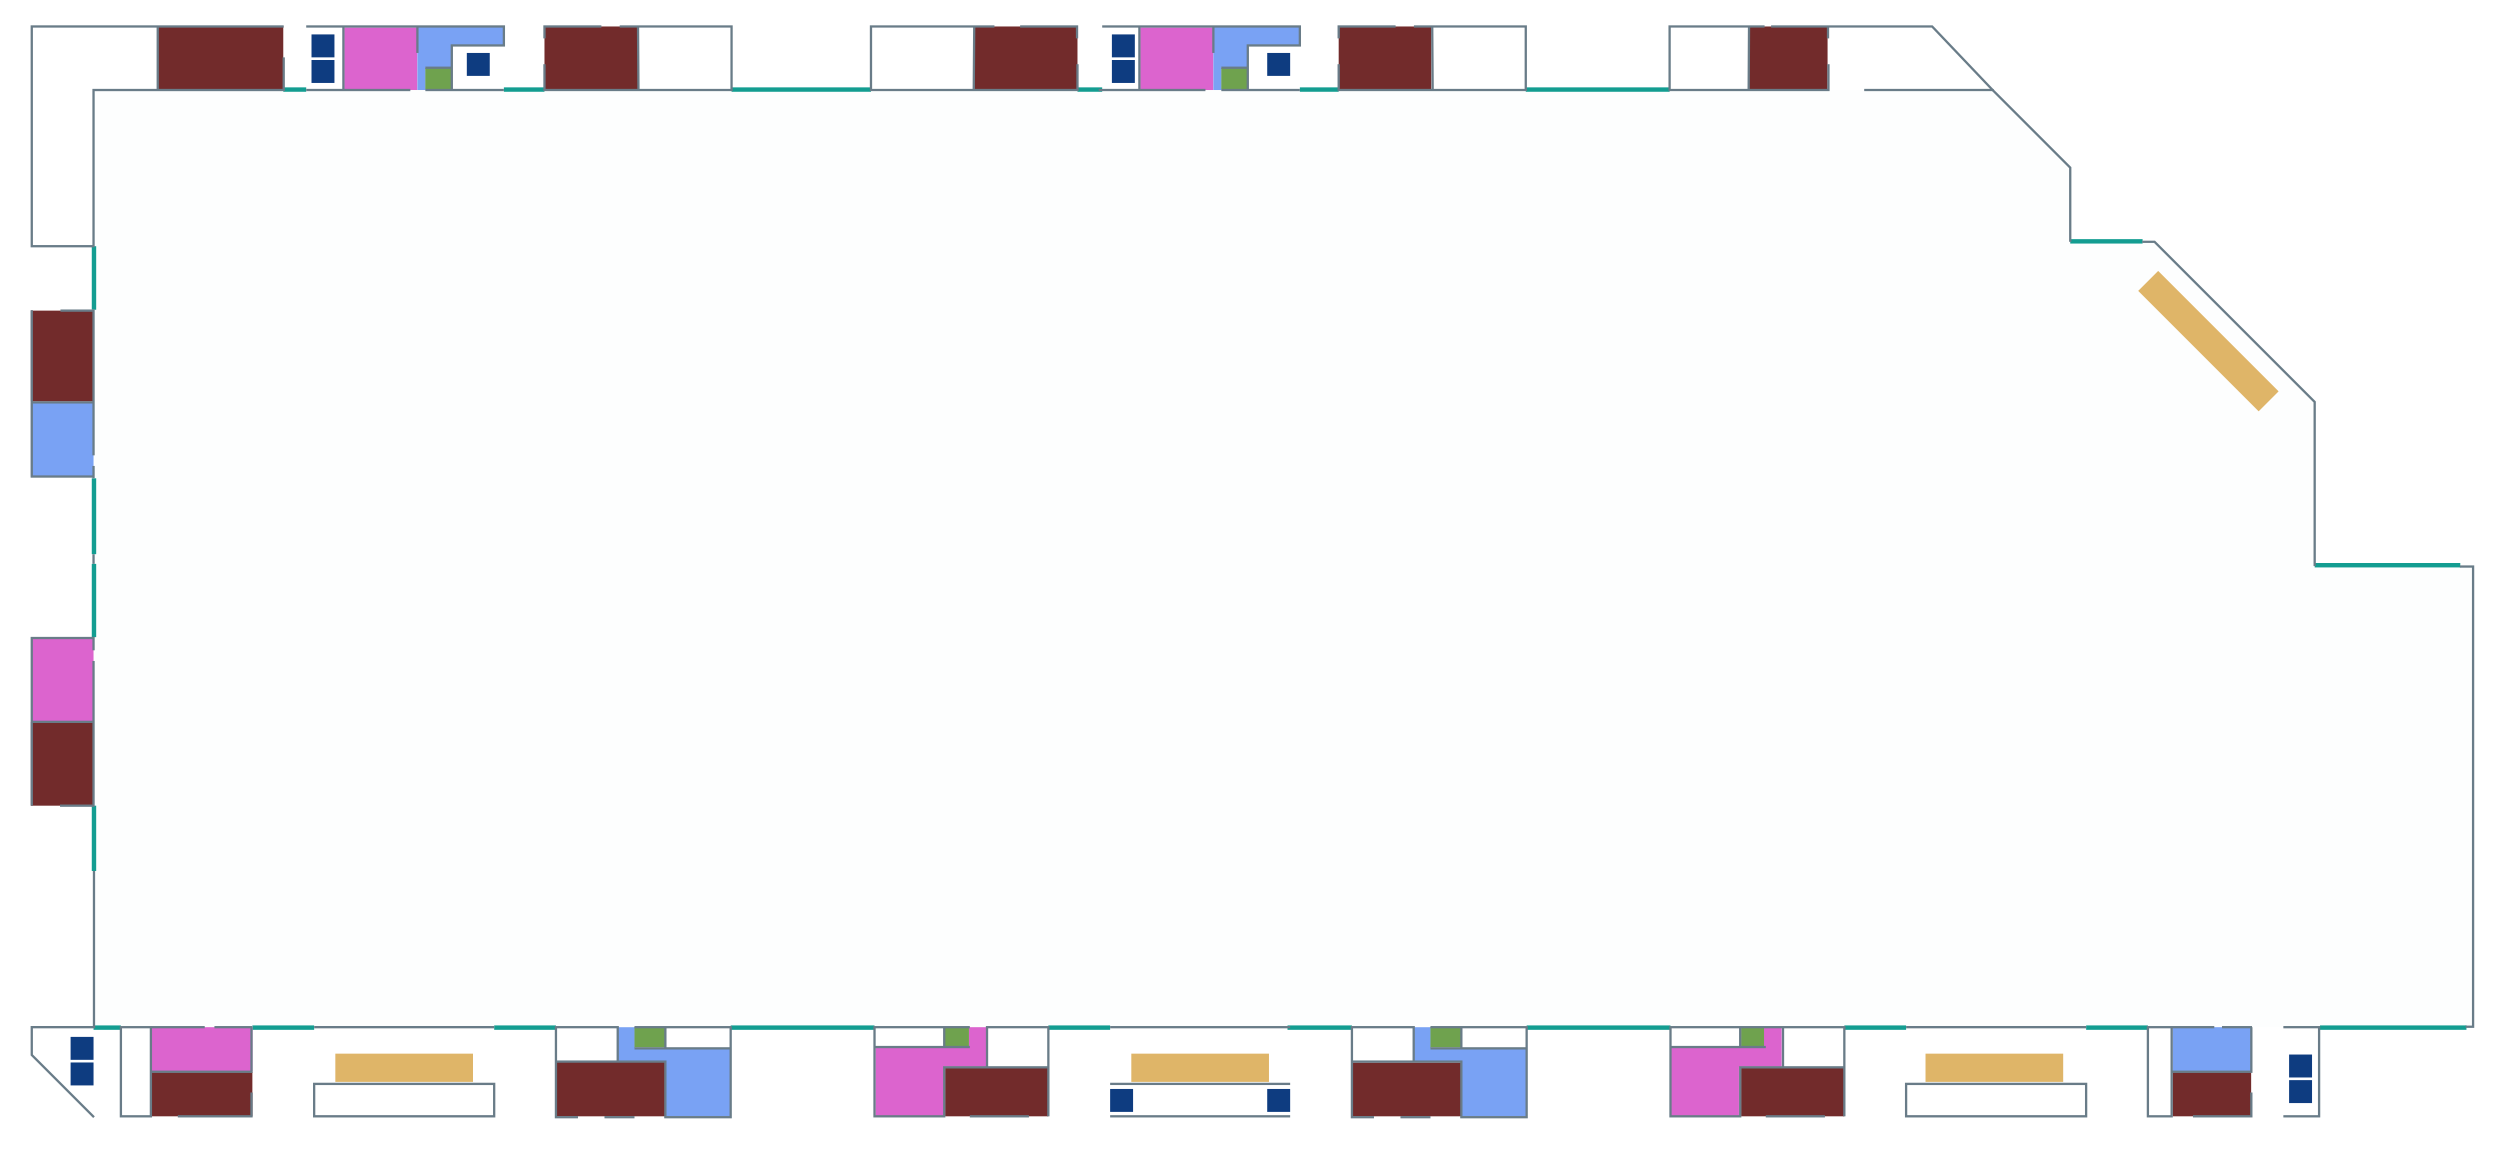
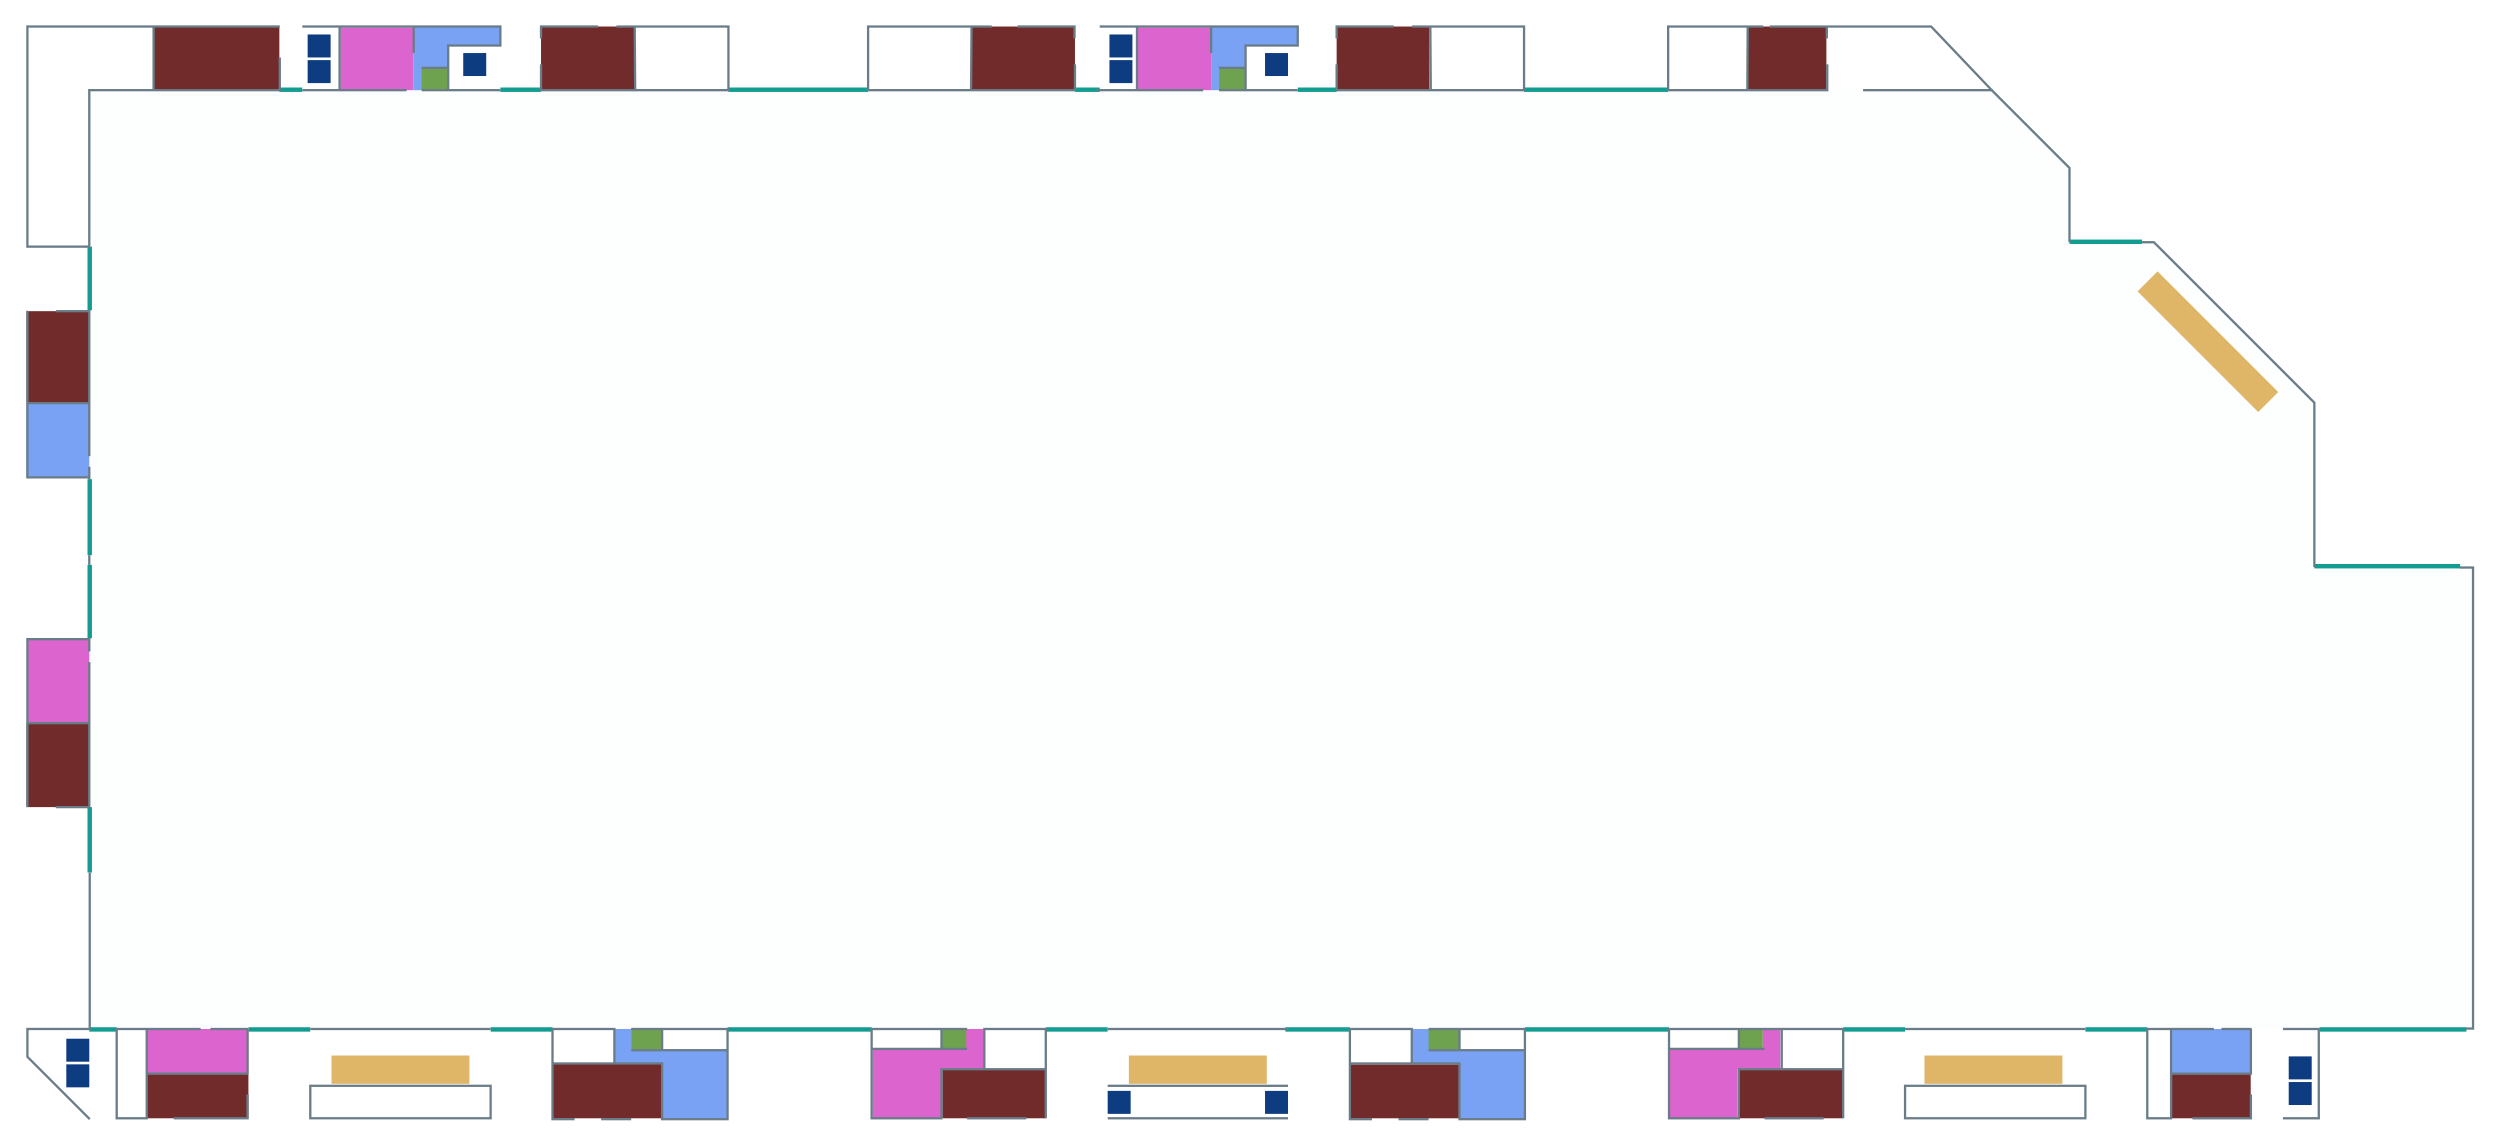
- <svg xmlns="http://www.w3.org/2000/svg" viewBox="192 2740 2833 1322" width="2833" height="1322">
+ <svg xmlns="http://www.w3.org/2000/svg" viewBox="197 2740 2828 1296" width="2828" height="1296">
  <style>path[id^="FLOOR"]{fill:#f8fafb}path[id^="WALL"],g[id^="WALL"] path{fill:none;stroke:#697c88;stroke-width:2.6}line[id*="DOOR"]{stroke:#139d91}</style>
  <g transform="matrix(1 0 0 1 0 0)">
    <g id="3.1">
      <path id="FLOOR__F3__H3.2" d="M2995 3903.5L298 3903.9V2842H2449L2537.5 2930.5V3014.5H2633.5L2815 3196V3382H2995V3903.5Z" fill="#CA0808" fill-opacity="0.2" />
      <g id="DOOR__F3__H3.2">
        <line id=" DOORS__F3__H3.2__01å·å‡ºå…¥å£" x1="2821" y1="3904.5" x2="2987" y2="3904.5" stroke="#00D0EB" stroke-width="5" />
        <line id=" DOORS__F3__H3.2__02å·å‡ºå…¥å£" x1="2556" y1="3904.5" x2="2626" y2="3904.5" stroke="#00D0EB" stroke-width="5" />
        <line id=" DOORS__F3__H3.2__03å·å‡ºå…¥å£" x1="2282" y1="3904.5" x2="2352" y2="3904.5" stroke="#00D0EB" stroke-width="5" />
        <line id=" DOORS__F3__H3.2__04å·å‡ºå…¥å£" x1="1922" y1="3904.5" x2="2085" y2="3904.5" stroke="#00D0EB" stroke-width="5" />
        <line id=" DOORS__F3__H3.2__05å·å‡ºå…¥å£" x1="1651" y1="3904.5" x2="1724" y2="3904.5" stroke="#00D0EB" stroke-width="5" />
        <line id=" DOORS__F3__H3.2__06å·å‡ºå…¥å£" x1="1380" y1="3904.5" x2="1450" y2="3904.5" stroke="#00D0EB" stroke-width="5" />
        <line id=" DOORS__F3__H3.2__07å·å‡ºå…¥å£" x1="1020" y1="3904.5" x2="1183" y2="3904.5" stroke="#00D0EB" stroke-width="5" />
        <line id=" DOORS__F3__H3.2__08å·å‡ºå…¥å£" x1="752" y1="3904.5" x2="822" y2="3904.5" stroke="#00D0EB" stroke-width="5" />
        <line id=" DOORS__F3__H3.2__09å·å‡ºå…¥å£" x1="478" y1="3904.5" x2="548" y2="3904.5" stroke="#00D0EB" stroke-width="5" />
        <line id=" DOORS__F3__H3.2__10å·å‡ºå…¥å£" x1="298" y1="3904.5" x2="329" y2="3904.5" stroke="#00D0EB" stroke-width="5" />
        <line id=" DOORS__F3__H3.2__11å·å‡ºå…¥å£" x1="298.5" y1="3727" x2="298.5" y2="3653" stroke="#00D0EB" stroke-width="5" />
        <line id=" DOORS__F3__H3.2__12å·å‡ºå…¥å£" x1="298.5" y1="3462" x2="298.5" y2="3379" stroke="#00D0EB" stroke-width="5" />
        <line id=" DOORS__F3__H3.2__13å·å‡ºå…¥å£" x1="298.5" y1="3368" x2="298.5" y2="3282" stroke="#00D0EB" stroke-width="5" />
        <line id=" DOORS__F3__H3.2__14å·å‡ºå…¥å£" x1="298.5" y1="3091" x2="298.5" y2="3019" stroke="#00D0EB" stroke-width="5" />
        <line id=" DOORS__F3__H3.2__15å·å‡ºå…¥å£" x1="539" y1="2841.5" x2="513" y2="2841.5" stroke="#00D0EB" stroke-width="5" />
        <line id=" DOORS__F3__H3.2__16å·å‡ºå…¥å£" x1="809" y1="2841.5" x2="763" y2="2841.5" stroke="#00D0EB" stroke-width="5" />
        <line id=" DOORS__F3__H3.2__17å·å‡ºå…¥å£" x1="1179" y1="2841.5" x2="1021" y2="2841.5" stroke="#00D0EB" stroke-width="5" />
        <line id=" DOORS__F3__H3.2__18å·å‡ºå…¥å£" x1="1441" y1="2841.5" x2="1413" y2="2841.5" stroke="#00D0EB" stroke-width="5" />
        <line id=" DOORS__F3__H3.2__19å·å‡ºå…¥å£" x1="1709" y1="2841.5" x2="1665" y2="2841.5" stroke="#00D0EB" stroke-width="5" />
        <line id=" DOORS__F3__H3.2__20å·å‡ºå…¥å£" x1="2084" y1="2841.5" x2="1921" y2="2841.5" stroke="#00D0EB" stroke-width="5" />
        <line id=" DOORS__F3__H3.2__21å·å‡ºå…¥å£" x1="2620" y1="3013.5" x2="2538" y2="3013.5" stroke="#00D0EB" stroke-width="5" />
        <line id=" DOORS__F3__H3.2__22å·å‡ºå…¥å£" x1="2980" y1="3380.5" x2="2815" y2="3380.5" stroke="#00D0EB" stroke-width="5" />
      </g>
      <g id="STAIRS__F3__H3.2">
        <rect id="STAIRS__F3__H3.2_13" x="371" y="2770" width="142" height="72" fill="#722B2B" />
        <rect id="STAIRS__F3__H3.2_12" x="227" y="3092" width="71" height="103" fill="#722B2B" />
        <rect id="STAIRS__F3__H3.2_11" x="227" y="3558" width="71" height="95" fill="#722B2B" />
        <rect id="STAIRS__F3__H3.2_10" x="363" y="3955" width="115" height="50" fill="#722B2B" />
        <rect id="STAIRS__F3__H3.2_09" x="822" y="3943" width="124" height="62" fill="#722B2B" />
        <rect id="STAIRS__F3__H3.2_08" x="1263" y="3950" width="117" height="55" fill="#722B2B" />
        <rect id="STAIRS__F3__H3.2_07" x="1724" y="3944" width="124" height="61" fill="#722B2B" />
        <rect id="STAIRS__F3__H3.2_06" x="2165" y="3950" width="117" height="55" fill="#722B2B" />
        <rect id="STAIRS__F3__H3.2_05" x="809" y="2770" width="106" height="72" fill="#722B2B" />
        <rect id="STAIRS__F3__H3.2_04" x="1296" y="2770" width="117" height="72" fill="#722B2B" />
        <rect id="STAIRS__F3__H3.2_03" x="1709" y="2770" width="105" height="72" fill="#722B2B" />
        <rect id="STAIRS__F3__H3.2_02" x="2174" y="2770" width="89" height="72" fill="#722B2B" />
        <rect id="STAIRS__F3__H3.2_01" x="2654" y="3955" width="89" height="50" fill="#722B2B" />
      </g>
      <g id="WC_FEMALE__F3__H3.2">
        <rect id="WC_FEMALE__F3__H3.2_06" x="1484" y="2771" width="83" height="71" fill="#DC64CE" />
        <rect id="WC_FEMALE__F3__H3.2_05" x="582" y="2771" width="83" height="71" fill="#DC64CE" />
        <rect id="WC_FEMALE__F3__H3.2_04" x="228" y="3463" width="70" height="95" fill="#DC64CE" />
        <rect id="WC_FEMALE__F3__H3.2_03" x="363" y="3904" width="115" height="50" fill="#DC64CE" />
        <path id="WC_FEMALE__F3__H3.2_02" d="M1310 3948.94V3904H1289.74V3927.23H1184V4005H1261.58V3948.94H1310Z" fill="#DC64CE" />
        <path id="WC_FEMALE__F3__H3.2_01" d="M2211 3948.94V3904H2190.74V3927.23H2085V4005H2162.58V3948.94H2211Z" fill="#DC64CE" />
      </g>
      <g id="WC_MALE__F3__H3.2">
        <path id="WC_MALE__F3__H3.2_06" d="M1567 2770.5V2842H1576.5V2816.5H1606V2791H1665V2770.5H1567Z" fill="#79A2F4" />
        <path id="WC_MALE__F3__H3.2_05" d="M665 2770.5V2842H674.5V2816.5H704V2791H763V2770.5H665Z" fill="#79A2F4" />
        <rect id="WC_MALE__F3__H3.2_04" x="227" y="3196" width="71" height="84" fill="#79A2F4" />
        <path id="WC_MALE__F3__H3.2_03" d="M892 3942.5C892.167 3929.83 892.4 3904.4 892 3904H911.5V3928H1020V4005H946.5V3942.5H892Z" fill="#79A2F4" />
        <path id="WC_MALE__F3__H3.2_02" d="M1794 3942.5C1794.17 3929.83 1794.4 3904.4 1794 3904H1813.5V3928H1922V4005H1848.5V3942.5H1794Z" fill="#79A2F4" />
        <rect id="WC_MALE__F3__H3.2_01" x="2654" y="3904" width="89" height="51" fill="#79A2F4" />
      </g>
      <g id="WC_ACCESSIBLE__F3__H3.2">
        <rect id="WC_ACCESSIBLE__F3__H3.2_06" x="2165" y="3904" width="26" height="22" fill="#6FA24E" />
        <rect id="WC_ACCESSIBLE__F3__H3.2_05" x="1813" y="3904" width="35" height="23" fill="#6FA24E" />
        <rect id="WC_ACCESSIBLE__F3__H3.2_04" x="1262" y="3904" width="28" height="23" fill="#6FA24E" />
        <rect id="WC_ACCESSIBLE__F3__H3.2_03" x="911" y="3904" width="35" height="23" fill="#6FA24E" />
        <rect id="WC_ACCESSIBLE__F3__H3.2_02" x="674" y="2817" width="30" height="24" fill="#6FA24E" />
        <rect id="WC_ACCESSIBLE__F3__H3.2_01" x="1576" y="2817" width="30" height="24" fill="#6FA24E" />
      </g>
      <g id="ESCALATORS__F3__H3.2">
        <rect id="ESCALATORS__F3__H3.2_04" x="2374" y="3934" width="156" height="32" fill="#DFB568" />
        <rect id="ESCALATORS__F3__H3.2_03" x="1474" y="3934" width="156" height="32" fill="#DFB568" />
        <rect id="ESCALATORS__F3__H3.2_02" x="572" y="3934" width="156" height="32" fill="#DFB568" />
        <rect id="ESCALATORS__F3__H3.2_01" x="2637.63" y="3047" width="193" height="32" transform="rotate(45 2637.63 3047)" fill="#DFB568" />
      </g>
      <g id="ELEVATORS__F3__H3.2">
        <g id="ELEVATORS__F3__H3.2_08">
          <path d="M2786 3935H2812V3961H2786V3935Z" fill="#0E3C80" />
          <path d="M2786 3964H2812V3990H2786V3964Z" fill="#0E3C80" />
        </g>
        <g id="ELEVATORS__F3__H3.2_07">
          <path d="M272 3915H298V3941H272V3915Z" fill="#0E3C80" />
          <path d="M272 3944H298V3970H272V3944Z" fill="#0E3C80" />
        </g>
        <g id="ELEVATORS__F3__H3.2_06">
          <path d="M545 2779H571V2805H545V2779Z" fill="#0E3C80" />
          <path d="M545 2808H571V2834H545V2808Z" fill="#0E3C80" />
        </g>
        <g id="ELEVATORS__F3__H3.2_05">
          <path d="M1452 2779H1478V2805H1452V2779Z" fill="#0E3C80" />
          <path d="M1452 2808H1478V2834H1452V2808Z" fill="#0E3C80" />
        </g>
        <path id="ELEVATORS__F3__H3.2_04" d="M721 2800H747V2826H721V2800Z" fill="#0E3C80" />
        <path id="ELEVATORS__F3__H3.2_03" d="M1628 2800H1654V2826H1628V2800Z" fill="#0E3C80" />
        <path id="ELEVATORS__F3__H3.2_02" d="M1450 4000H1476V3974H1450V4000Z" fill="#0E3C80" />
        <path id="ELEVATORS__F3__H3.2_01" d="M1628 4000H1654V3974H1628V4000Z" fill="#0E3C80" />
      </g>
      <g id="WALLS__F3__H3.2">
        <path id="WALLS__F3__H7.2_32" d="M539 2842H657" stroke="black" stroke-width="4" />
        <path id="WALLS__F3__H7.2_31" d="M873.5 2770H809V2783.5" stroke="black" stroke-width="4" />
        <path id="WALLS__F3__H7.2_30" d="M1773.5 2770H1709V2783.5" stroke="black" stroke-width="4" />
        <path id="WALLS__F3__H7.2_29" d="M2263.5 2770H2199M2263.5 2770V2783.5M2263.5 2770H2381.5L2450.5 2842.5" stroke="black" stroke-width="4" />
        <path id="WALLS__F3__H7.2_28" d="M1348 2770H1412.5V2783.5" stroke="black" stroke-width="4" />
        <path id="WALLS__F3__H7.2_27" d="M809 2812.75V2842H915.5M915.5 2842H1021L1021 2770H915M915.5 2842L915 2770M894.25 2770H915" stroke="black" stroke-width="4" />
        <path id="WALLS__F3__H7.2_26" d="M1709 2812.75V2842H1815.5M1815.5 2842H1921L1921 2770H1815M1815.5 2842L1815 2770M1794.25 2770H1815" stroke="black" stroke-width="4" />
        <path id="WALLS__F3__H7.2_25" d="M2264 2812.75V2842H2173.58M2173.58 2842H2084L2084 2770H2174M2173.58 2842L2174 2770M2191.62 2770H2174" stroke="black" stroke-width="4" />
        <path id="WALLS__F3__H7.2_24" d="M1413 2812.75V2842H1295.45M1295.45 2842H1179L1179 2770H1296M1295.45 2842L1296 2770M1318.9 2770H1296" stroke="black" stroke-width="4" />
        <path id="WALLS__F3__H7.2_23" d="M1437 2842H1558" stroke="black" stroke-width="4" />
        <path id="WALLS__F3__H7.2_22" d="M2304.5 2842H2450L2538 2930V3014" stroke="black" stroke-width="4" />
        <path id="WALLS__F3__H7.2_21" d="M2619.5 3014H2633.5L2815 3195.5V3381.5" stroke="black" stroke-width="4" />
        <path id="WALLS__F3__H7.2_20" d="M2979.5 3382H2994.5V3903.5H2986" stroke="black" stroke-width="4" />
        <path id="WALLS__F3__H7.2_19" d="M1183 3926.5V3904L1262 3904L1291 3904M1380 3949.5L1380 3904H1310.5L1310.5 3949.5M1183 3926.5L1183 4005L1262 4005L1262 3949.5L1310.5 3949.5L1380 3949.5M1380 3949.5L1380 4005M1183 3926.5L1262 3926.5M1291 3926.5L1262 3926.5M1262 3926.5L1262 3904M1291 4005L1358 4005" stroke="black" stroke-width="4" />
        <path id="WALLS__F3__H7.2_18" d="M2164 3904L2212.5 3904L2282 3904L2282 3949.5M2212.5 3904L2212.5 3949.5M2085 3926.5V4005L2164 4005L2164 3949.5L2212.5 3949.5L2282 3949.5M2282 3949.5L2282 4005M2085 3926.5L2085 3904L2164 3904M2085 3926.5L2164 3926.5M2193 3926.5L2164 3926.5M2164 3926.5L2164 3904M2193 4005L2260 4005" stroke="black" stroke-width="4" />
        <path id="WALLS__F3__H7.2_17" d="M911 3904L946 3904M847 4006H822V3943M877 4006H911M892 3943V3904L822 3904V3943M892 3943H946V4006H1020V3928M892 3943H822M1020 3928V3904L946 3904M1020 3928H946M911 3928H946M946 3928V3904" stroke="black" stroke-width="4" />
        <path id="WALLS__F3__H7.2_16" d="M1813 3904L1848 3904M1749 4006H1724V3943M1779 4006H1813M1794 3943V3904L1724 3904V3943M1794 3943H1848V4006H1922V3928M1794 3943H1724M1922 3928V3904L1848 3904M1922 3928H1848M1813 3928H1848M1848 3928V3904" stroke="black" stroke-width="4" />
        <path id="WALLS__F3__H7.2_15" d="M752 3904L548 3904M548 3968.27C548 3980.52 548 4005 548 4005L752 4005L752 3968.27L548 3968.27Z" stroke="black" stroke-width="4" />
        <path id="WALLS__F3__H7.2_14" d="M1654 3904L1450 3904M1450 3968.27L1654 3968.27M1450 4005L1654 4005" stroke="black" stroke-width="4" />
        <path id="WALLS__F3__H7.2_13" d="M2556 3904L2352 3904M2352 3968.27C2352 3980.52 2352 4005 2352 4005L2556 4005L2556 3968.27L2352 3968.27Z" stroke="black" stroke-width="4" />
        <path id="WALLS__F3__H7.2_12" d="M478 3904L435 3904M363 3954.5V4005H329L329 3904L363 3904L424 3904M363 3904V3954.5M363 3954.5L477 3954.5V3904M393.5 4005H477V3978" stroke="black" stroke-width="4" />
        <path id="WALLS__F3__H7.2_11" d="M2744 3904L2709.95 3904M2652.93 3954.5V4005H2626V3904L2652.93 3904L2701.23 3904M2652.93 3904V3954.5M2652.93 3954.5L2743.21 3954.5V3904M2677.08 4005H2743.21V3978M2779.5 3904H2820V4005H2779.5" stroke="black" stroke-width="4" />
        <path id="WALLS__F3__H7.2_10" d="M298.5 3727V3903.97L228 3903.97V3935.5L298.5 4006" stroke="black" stroke-width="4" />
        <path id="WALLS__F3__H7.2_09" d="M298 3489L298 3653L260 3653" stroke="black" stroke-width="4" />
        <path id="WALLS__F3__H7.2_08" d="M298 3476.93L298 3463L228 3463L228 3558M228 3653L228 3558M228 3558L298 3558" stroke="black" stroke-width="4" />
        <path id="WALLS__F3__H7.2_07" d="M298 3379L298 3368" stroke="black" stroke-width="4" />
        <path id="WALLS__F3__H7.2_06" d="M298 3282L298 3268" stroke="black" stroke-width="4" />
        <path id="WALLS__F3__H7.2_05" d="M298 3256L298 3092L260.5 3092" stroke="black" stroke-width="4" />
        <path id="WALLS__F3__H7.2_04" d="M370.75 2842L298 2842L298 3019L228 3019L228 2770L370.75 2770L513.5 2770M370.75 2770L370.75 2842M370.75 2842L513.5 2842L513.5 2805" stroke="black" stroke-width="4" />
        <path id="WALLS__F3__H7.2_03" d="M298 3280L228 3280L228 3196L228 3091.5M228 3196L298 3196" stroke="black" stroke-width="4" />
        <path id="WALLS__F3__H7.2_02" d="M674 2842H704M704 2842H763M704 2842V2816.75M704 2816.75V2791.5H763V2770H665M704 2816.75H674M539 2770H581.159M581.159 2770V2842M581.159 2770H665M665 2770V2800" stroke="black" stroke-width="4" />
        <path id="WALLS__F3__H7.2_01" d="M1576 2842H1606M1606 2842H1665M1606 2842V2816.75M1606 2816.75V2791.5H1665V2770H1567M1606 2816.75H1576M1441 2770H1483.16M1483.16 2770V2842M1483.16 2770H1567M1567 2770V2800" stroke="black" stroke-width="4" />
      </g>
    </g>
  </g>
</svg>
